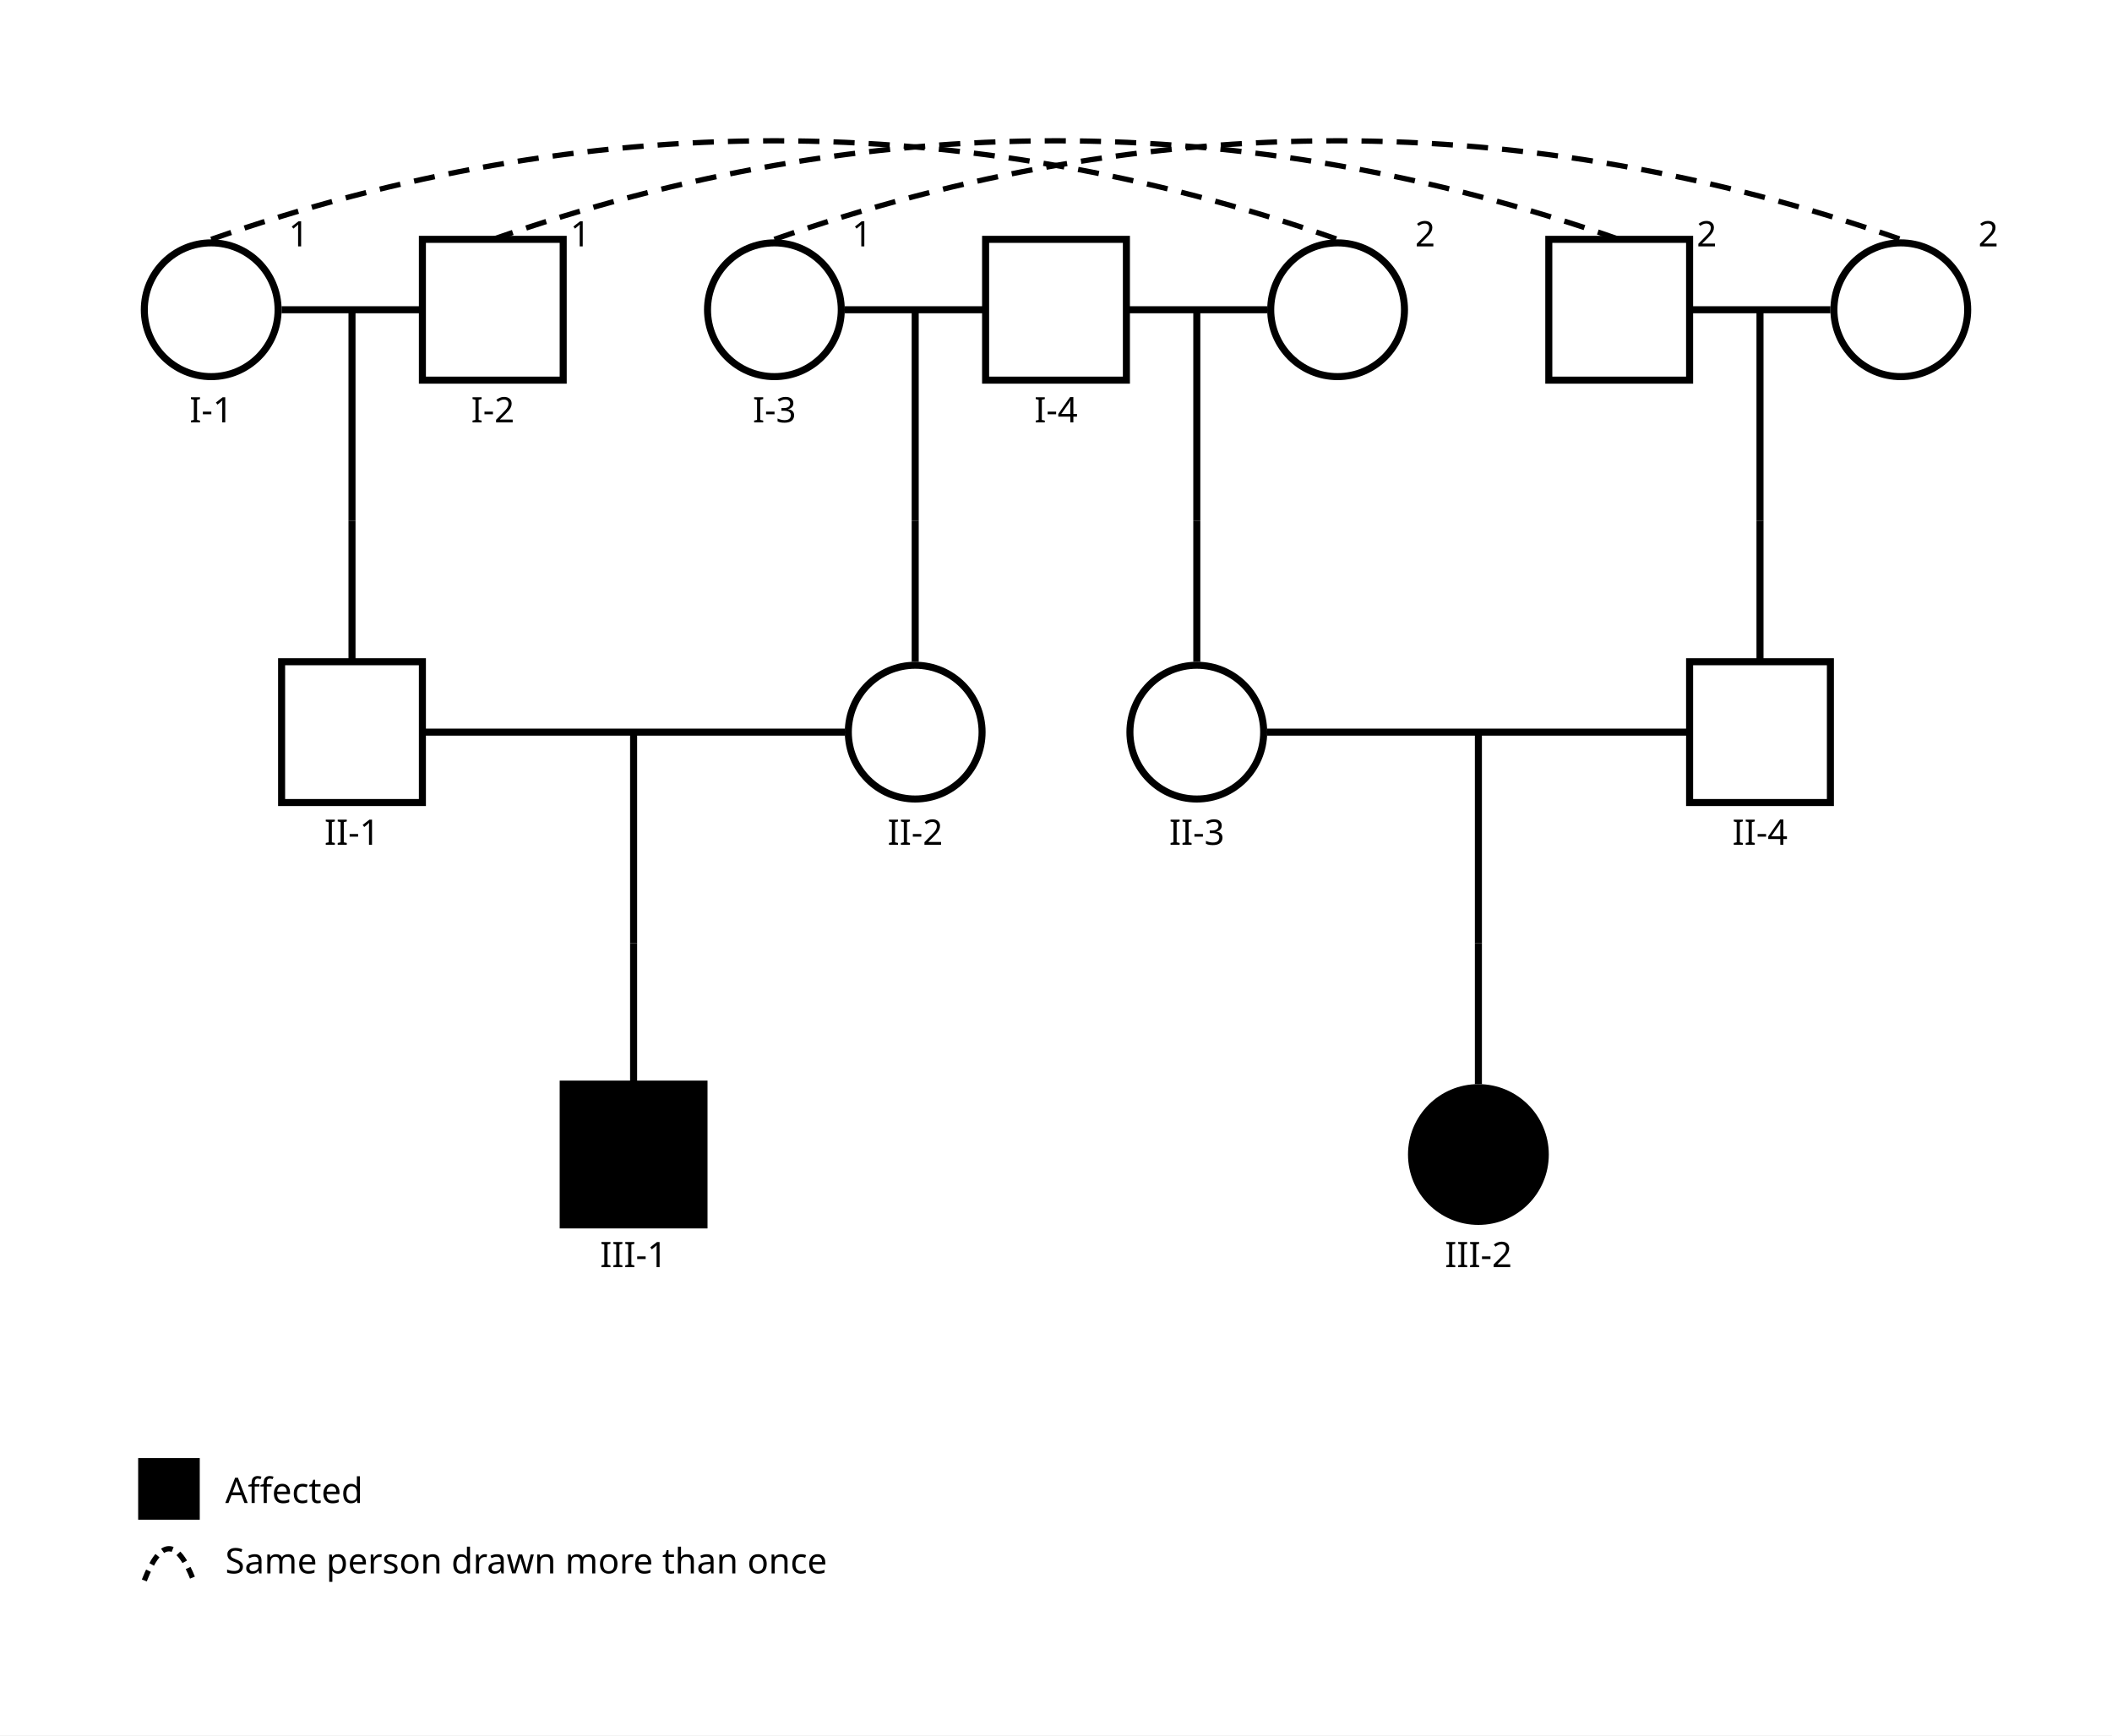
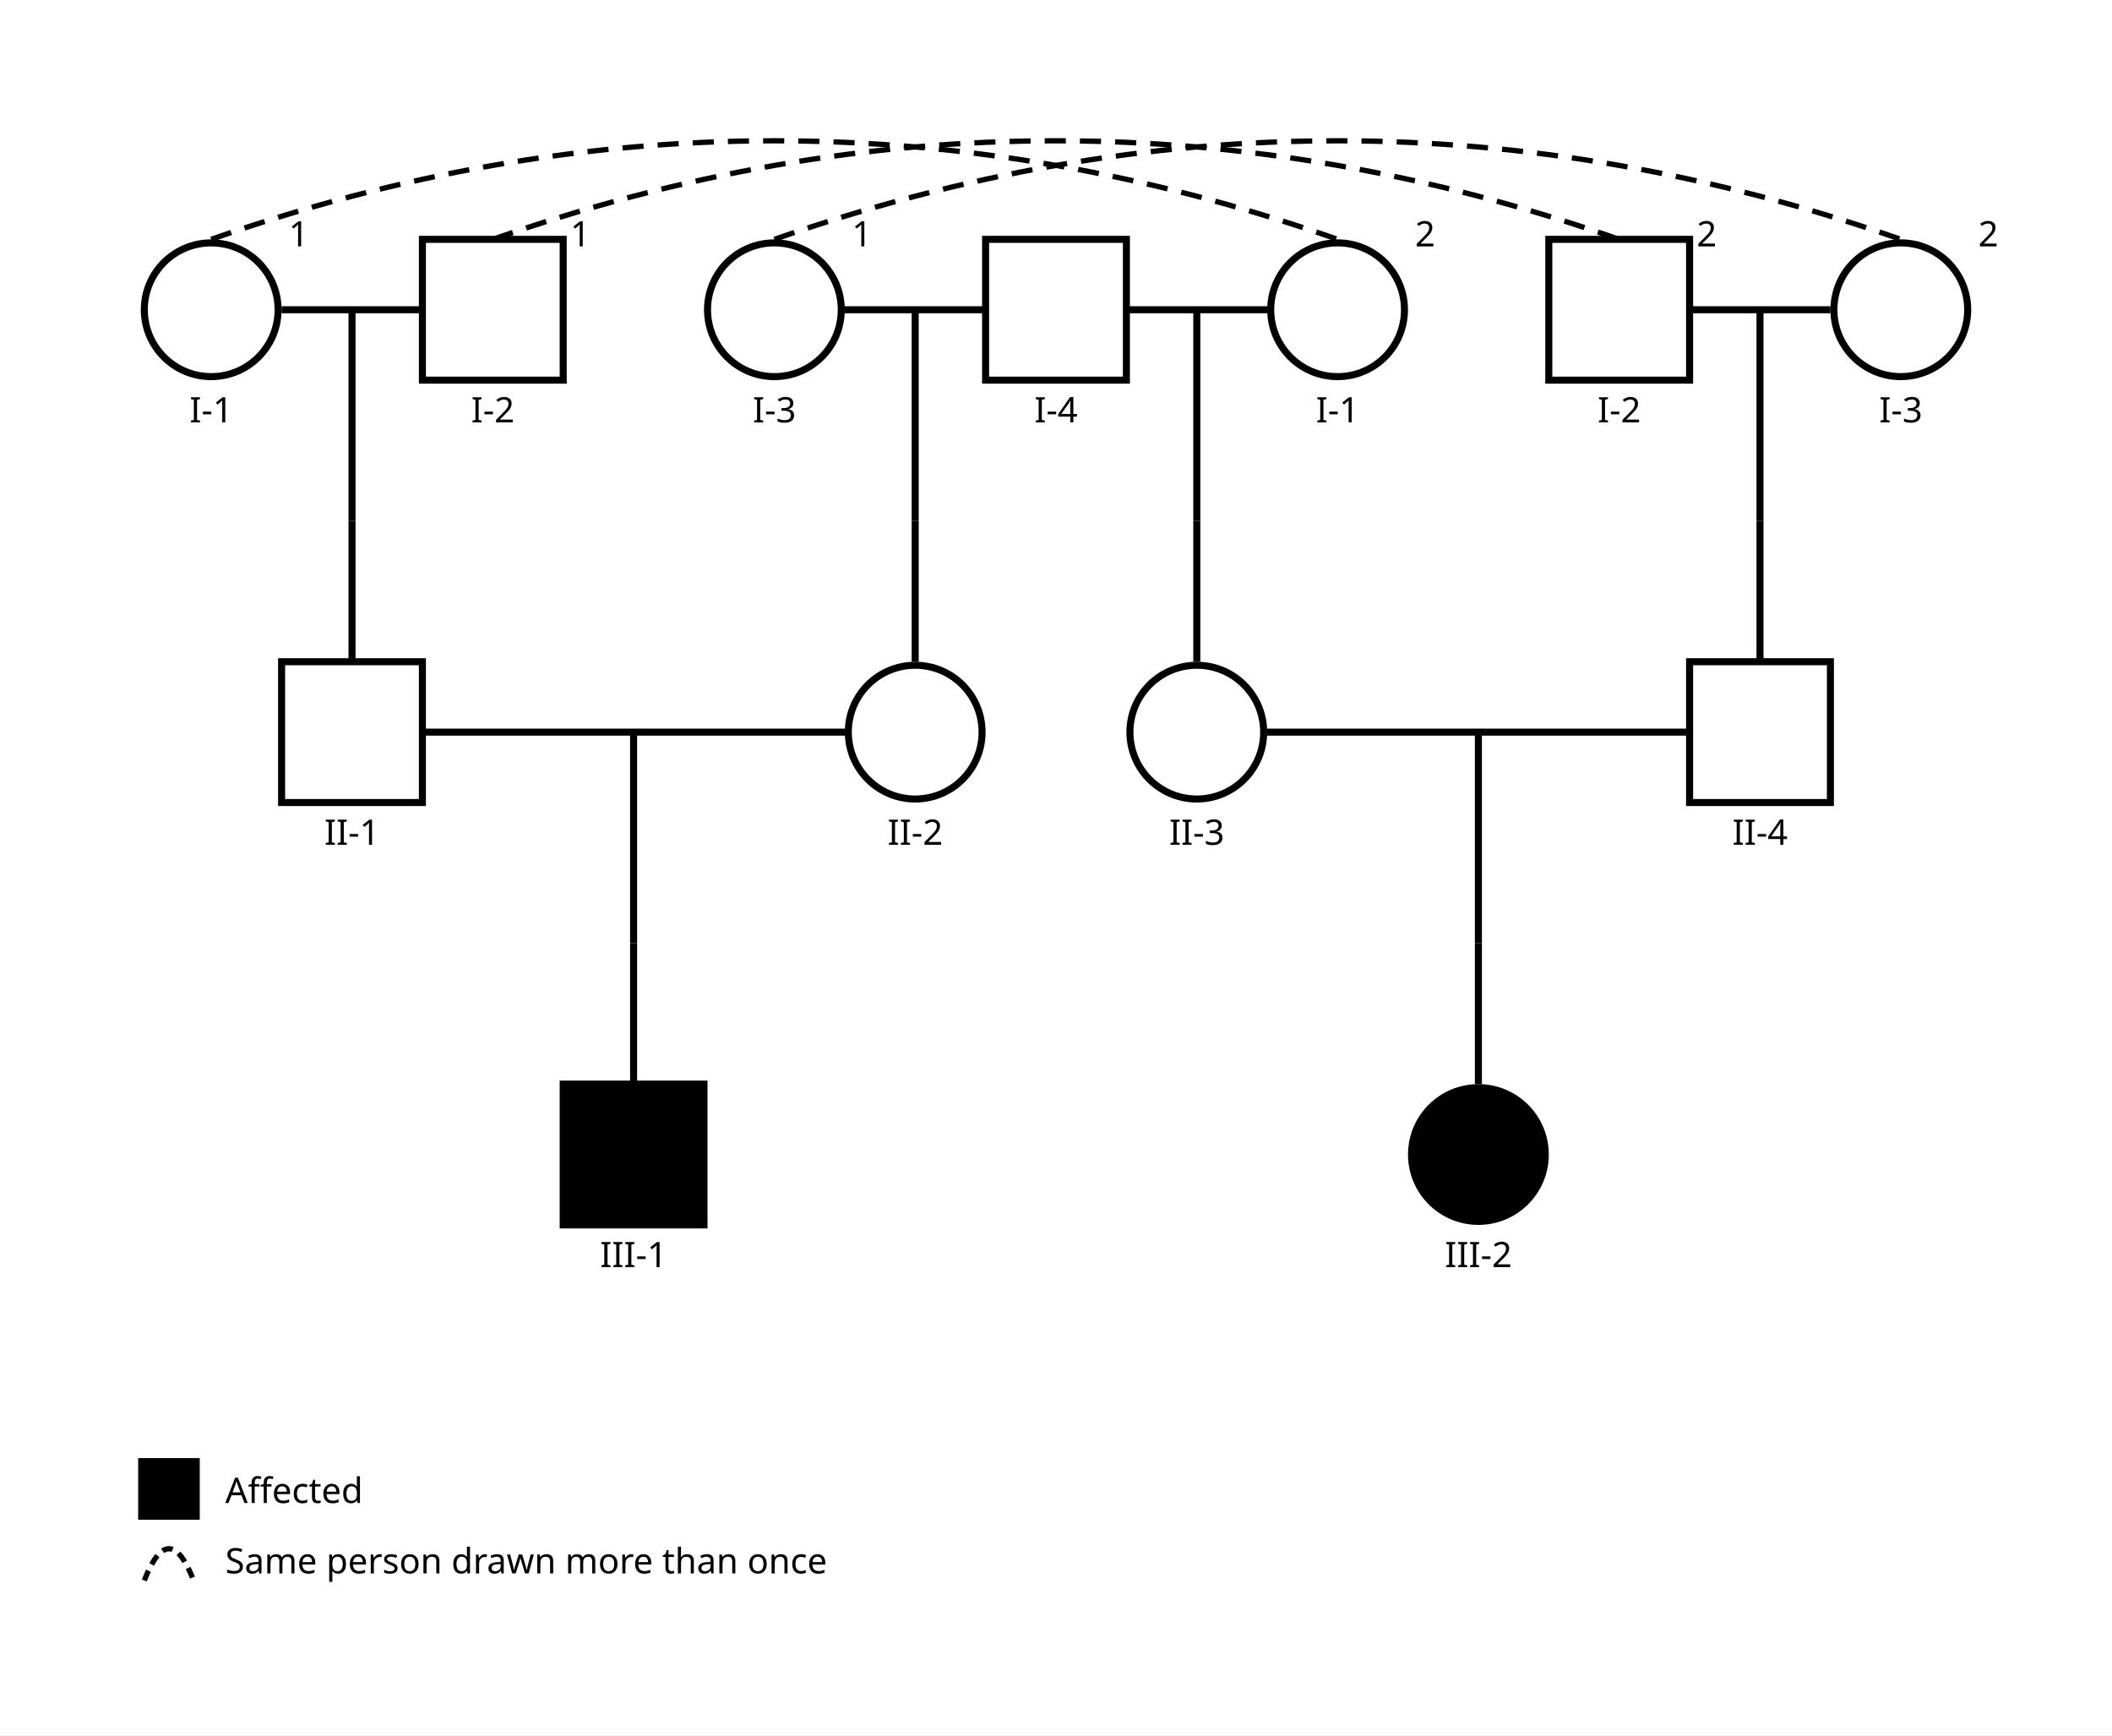
<svg xmlns="http://www.w3.org/2000/svg" width="600" height="493" viewBox="0 0 600 493">
  <defs>
    <marker id="proband-arrowhead" markerWidth="6" markerHeight="6" refX="6" refY="3" orient="auto">
      <path d="M 0 0 L 6 3 L 0 6 Z" fill="black" />
    </marker>
  </defs>
  <rect width="600" height="493" fill="white" />
  <g transform="translate(60 88)">
    <g class="couple-lines">
      <path d="M 20 0 L 60 0" stroke="black" stroke-width="2" fill="none" />
      <path d="M 180 0 L 220 0" stroke="black" stroke-width="2" fill="none" />
      <path d="M 260 0 L 300 0" stroke="black" stroke-width="2" fill="none" />
      <path d="M 420 0 L 460 0" stroke="black" stroke-width="2" fill="none" />
      <path d="M 60 120 L 180 120" stroke="black" stroke-width="2" fill="none" />
      <path d="M 300 120 L 420 120" stroke="black" stroke-width="2" fill="none" />
    </g>
    <g class="sibship-lines">
      <line x1="40" y1="0" x2="40" y2="60" stroke="black" stroke-width="2" />
      <line x1="40" y1="60" x2="40" y2="60" stroke="black" stroke-width="2" />
      <line x1="40" y1="60" x2="40" y2="100" stroke="black" stroke-width="2" />
      <line x1="200" y1="0" x2="200" y2="60" stroke="black" stroke-width="2" />
      <line x1="200" y1="60" x2="200" y2="60" stroke="black" stroke-width="2" />
      <line x1="200" y1="60" x2="200" y2="100" stroke="black" stroke-width="2" />
      <line x1="280" y1="0" x2="280" y2="60" stroke="black" stroke-width="2" />
      <line x1="280" y1="60" x2="280" y2="60" stroke="black" stroke-width="2" />
      <line x1="280" y1="60" x2="280" y2="100" stroke="black" stroke-width="2" />
      <line x1="440" y1="0" x2="440" y2="60" stroke="black" stroke-width="2" />
      <line x1="440" y1="60" x2="440" y2="60" stroke="black" stroke-width="2" />
      <line x1="440" y1="60" x2="440" y2="100" stroke="black" stroke-width="2" />
      <line x1="120" y1="120" x2="120" y2="180" stroke="black" stroke-width="2" />
      <line x1="120" y1="180" x2="120" y2="180" stroke="black" stroke-width="2" />
      <line x1="120" y1="180" x2="120" y2="220" stroke="black" stroke-width="2" />
      <line x1="360" y1="120" x2="360" y2="180" stroke="black" stroke-width="2" />
      <line x1="360" y1="180" x2="360" y2="180" stroke="black" stroke-width="2" />
      <line x1="360" y1="180" x2="360" y2="220" stroke="black" stroke-width="2" />
    </g>
    <g class="assisted-lines">
</g>
    <g class="duplicate-arcs">
      <path d="M 0 -20 Q 160 -76 320 -20" stroke="black" stroke-width="1.5" stroke-dasharray="6 4" fill="none" />
      <path d="M 80 -20 Q 240 -76 400 -20" stroke="black" stroke-width="1.5" stroke-dasharray="6 4" fill="none" />
      <path d="M 160 -20 Q 320 -76 480 -20" stroke="black" stroke-width="1.5" stroke-dasharray="6 4" fill="none" />
    </g>
    <g class="symbols">
      <g transform="translate(0 0)">
        <circle cx="0" cy="0" r="19" stroke="black" stroke-width="2" fill="white" />
        <text x="22" y="-18" font-family="sans-serif" font-size="10" fill="black">1</text>
      </g>
      <g transform="translate(80 0)">
        <rect x="-20" y="-20" width="40" height="40" stroke="black" stroke-width="2" fill="white" />
        <text x="22" y="-18" font-family="sans-serif" font-size="10" fill="black">1</text>
      </g>
      <g transform="translate(160 0)">
        <circle cx="0" cy="0" r="19" stroke="black" stroke-width="2" fill="white" />
        <text x="22" y="-18" font-family="sans-serif" font-size="10" fill="black">1</text>
      </g>
      <g transform="translate(240 0)">
        <rect x="-20" y="-20" width="40" height="40" stroke="black" stroke-width="2" fill="white" />
      </g>
      <g transform="translate(320 0)">
        <circle cx="0" cy="0" r="19" stroke="black" stroke-width="2" fill="white" />
        <text x="22" y="-18" font-family="sans-serif" font-size="10" fill="black">2</text>
      </g>
      <g transform="translate(400 0)">
        <rect x="-20" y="-20" width="40" height="40" stroke="black" stroke-width="2" fill="white" />
        <text x="22" y="-18" font-family="sans-serif" font-size="10" fill="black">2</text>
      </g>
      <g transform="translate(480 0)">
        <circle cx="0" cy="0" r="19" stroke="black" stroke-width="2" fill="white" />
        <text x="22" y="-18" font-family="sans-serif" font-size="10" fill="black">2</text>
      </g>
      <g transform="translate(40 120)">
        <rect x="-20" y="-20" width="40" height="40" stroke="black" stroke-width="2" fill="white" />
      </g>
      <g transform="translate(200 120)">
        <circle cx="0" cy="0" r="19" stroke="black" stroke-width="2" fill="white" />
      </g>
      <g transform="translate(280 120)">
        <circle cx="0" cy="0" r="19" stroke="black" stroke-width="2" fill="white" />
      </g>
      <g transform="translate(440 120)">
        <rect x="-20" y="-20" width="40" height="40" stroke="black" stroke-width="2" fill="white" />
      </g>
      <g transform="translate(120 240)">
        <rect x="-20" y="-20" width="40" height="40" stroke="black" stroke-width="2" fill="black" />
      </g>
      <g transform="translate(360 240)">
        <circle cx="0" cy="0" r="19" stroke="black" stroke-width="2" fill="black" />
      </g>
    </g>
    <g class="labels">
      <text x="0" y="32" text-anchor="middle" font-family="sans-serif" font-size="10" fill="black">I-1</text>
      <text x="80" y="32" text-anchor="middle" font-family="sans-serif" font-size="10" fill="black">I-2</text>
      <text x="160" y="32" text-anchor="middle" font-family="sans-serif" font-size="10" fill="black">I-3</text>
      <text x="240" y="32" text-anchor="middle" font-family="sans-serif" font-size="10" fill="black">I-4</text>
+       <text x="320" y="32" text-anchor="middle" font-family="sans-serif" font-size="10" fill="black">I-1</text>
+       <text x="400" y="32" text-anchor="middle" font-family="sans-serif" font-size="10" fill="black">I-2</text>
+       <text x="480" y="32" text-anchor="middle" font-family="sans-serif" font-size="10" fill="black">I-3</text>
      <text x="40" y="152" text-anchor="middle" font-family="sans-serif" font-size="10" fill="black">II-1</text>
      <text x="200" y="152" text-anchor="middle" font-family="sans-serif" font-size="10" fill="black">II-2</text>
      <text x="280" y="152" text-anchor="middle" font-family="sans-serif" font-size="10" fill="black">II-3</text>
      <text x="440" y="152" text-anchor="middle" font-family="sans-serif" font-size="10" fill="black">II-4</text>
      <text x="120" y="272" text-anchor="middle" font-family="sans-serif" font-size="10" fill="black">III-1</text>
      <text x="360" y="272" text-anchor="middle" font-family="sans-serif" font-size="10" fill="black">III-2</text>
    </g>
    <g class="consanguinity-labels">
</g>
  </g>
  <g class="pedigree-key" transform="translate(0 413)">
    <rect x="40" y="2" width="16" height="16" fill="black" stroke="black" stroke-width="1.5" />
    <text x="64" y="14" font-family="sans-serif" font-size="10" fill="black">Affected</text>
    <path d="M 41 36 Q 48 18 55 36" fill="none" stroke="black" stroke-width="1.5" stroke-dasharray="3 2" />
    <text x="64" y="34" font-family="sans-serif" font-size="10" fill="black">Same person drawn more than once</text>
  </g>
</svg>
